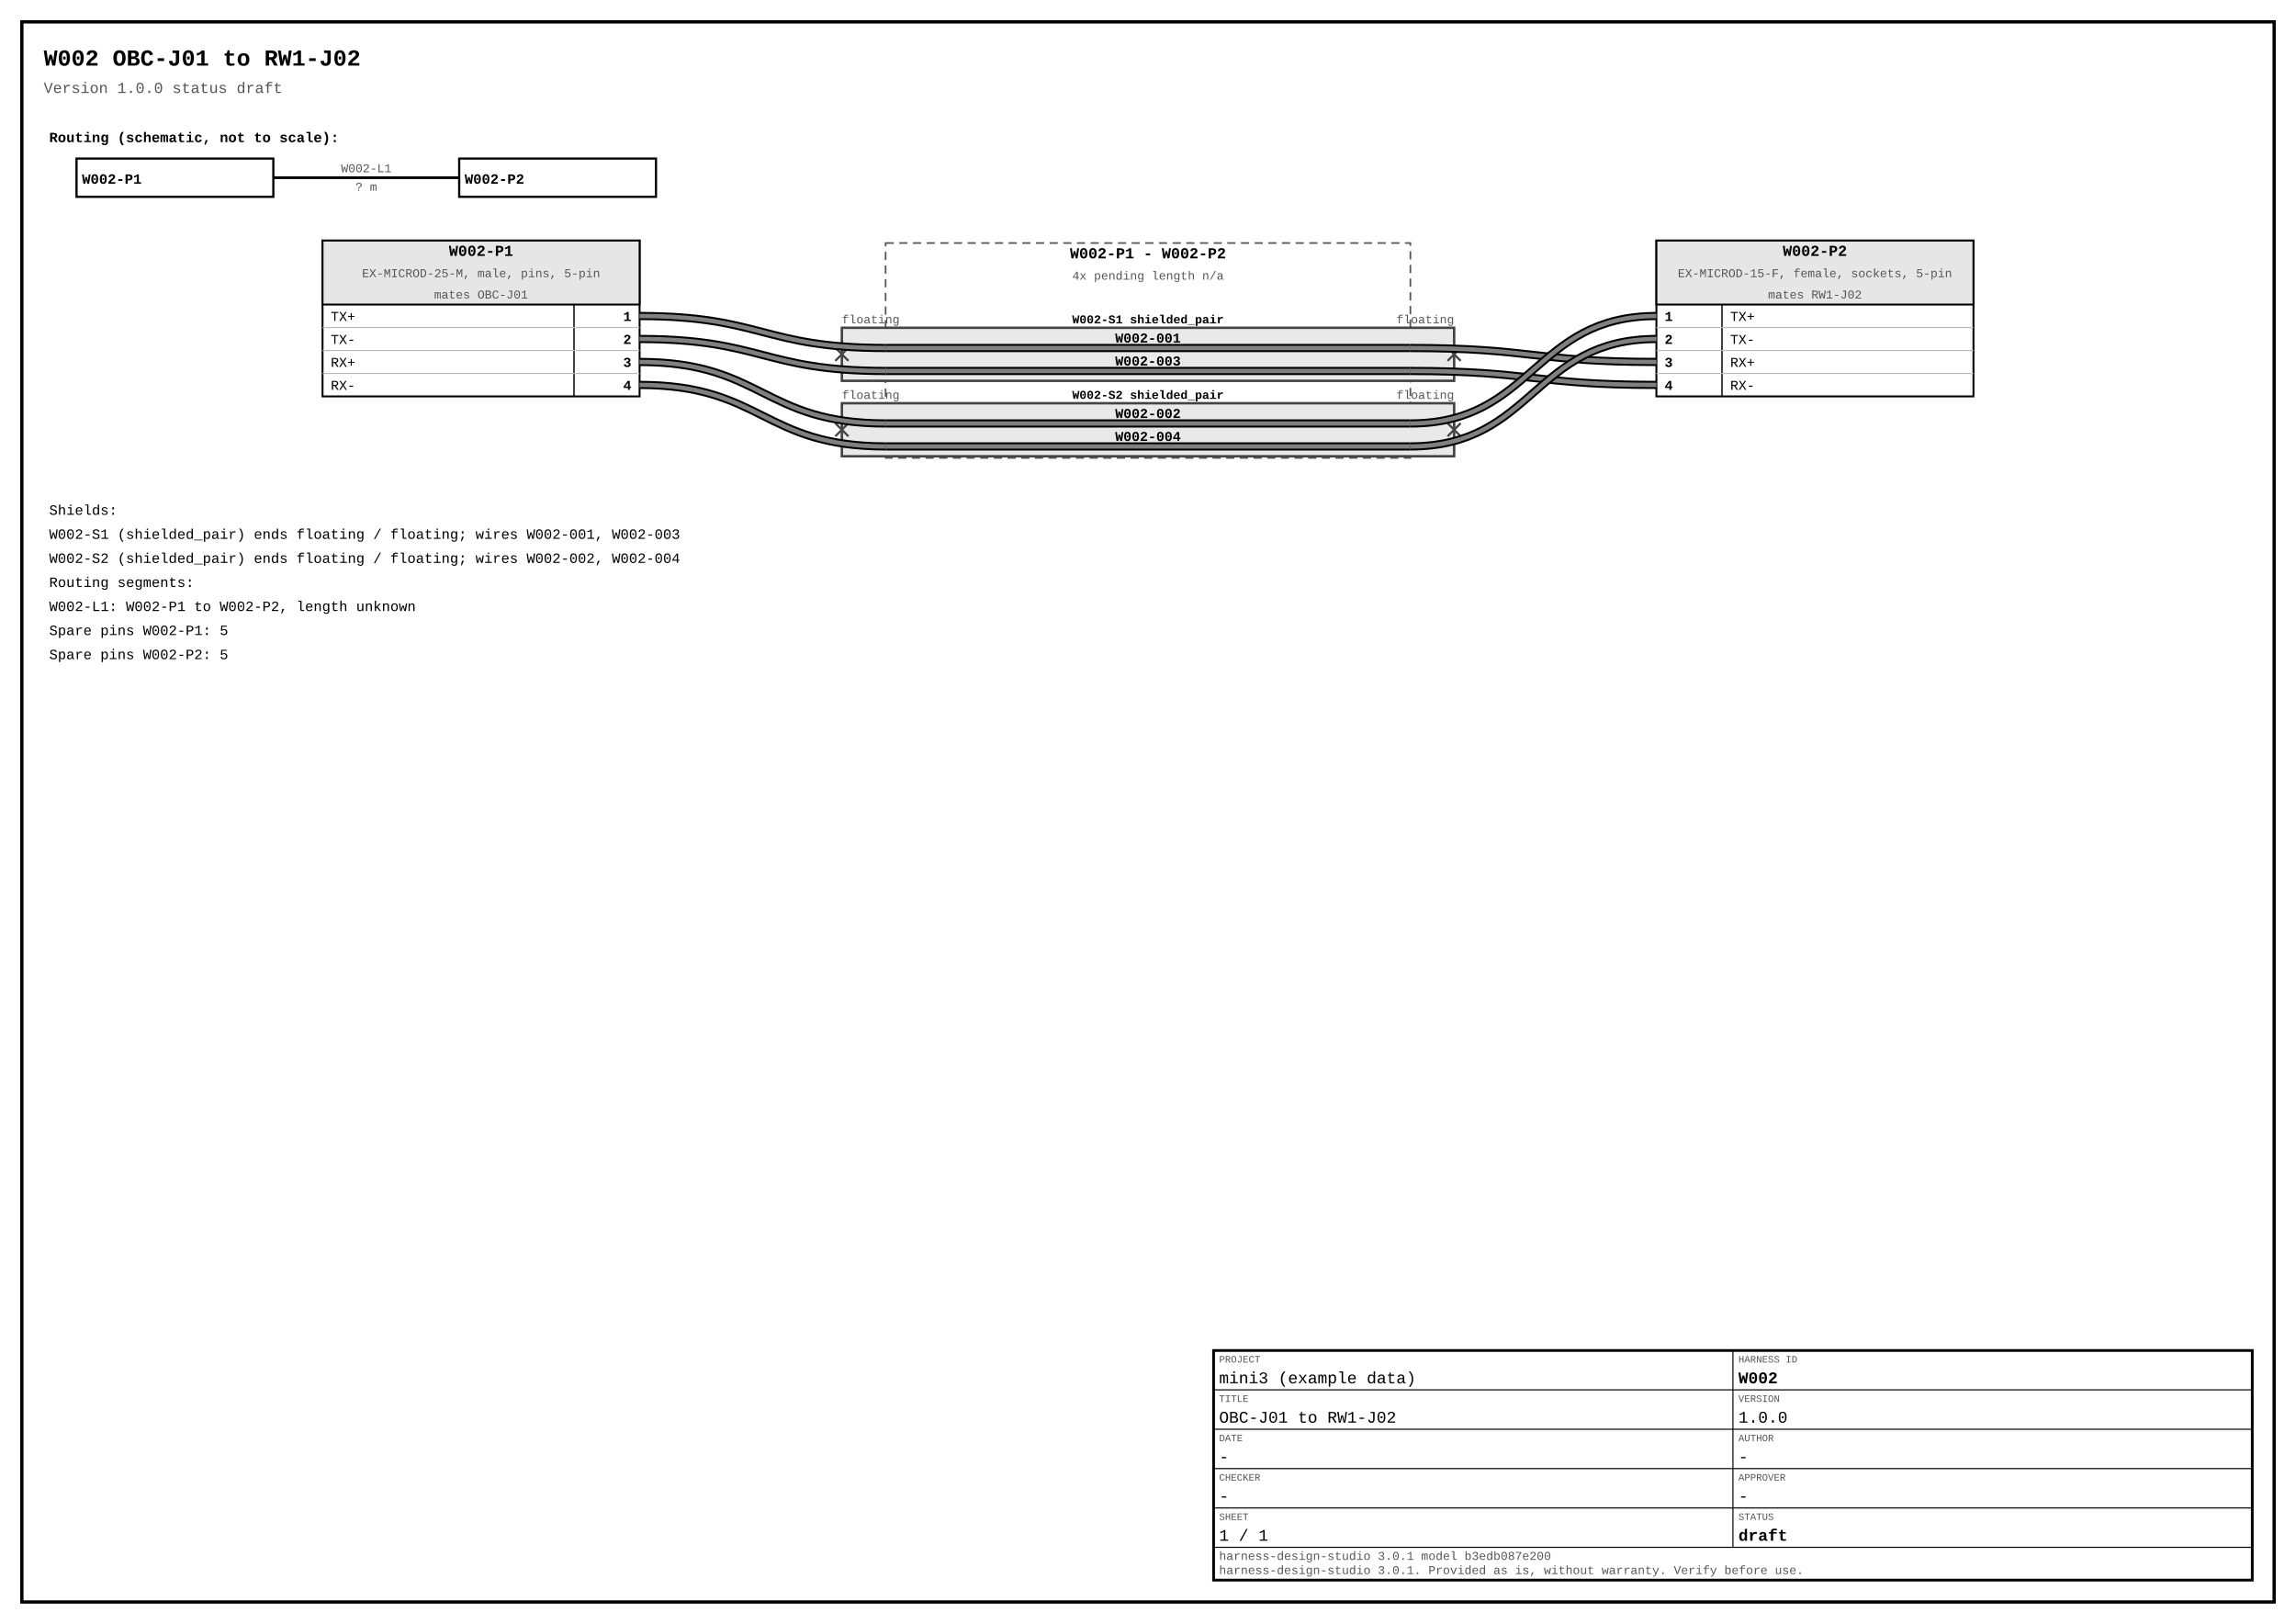
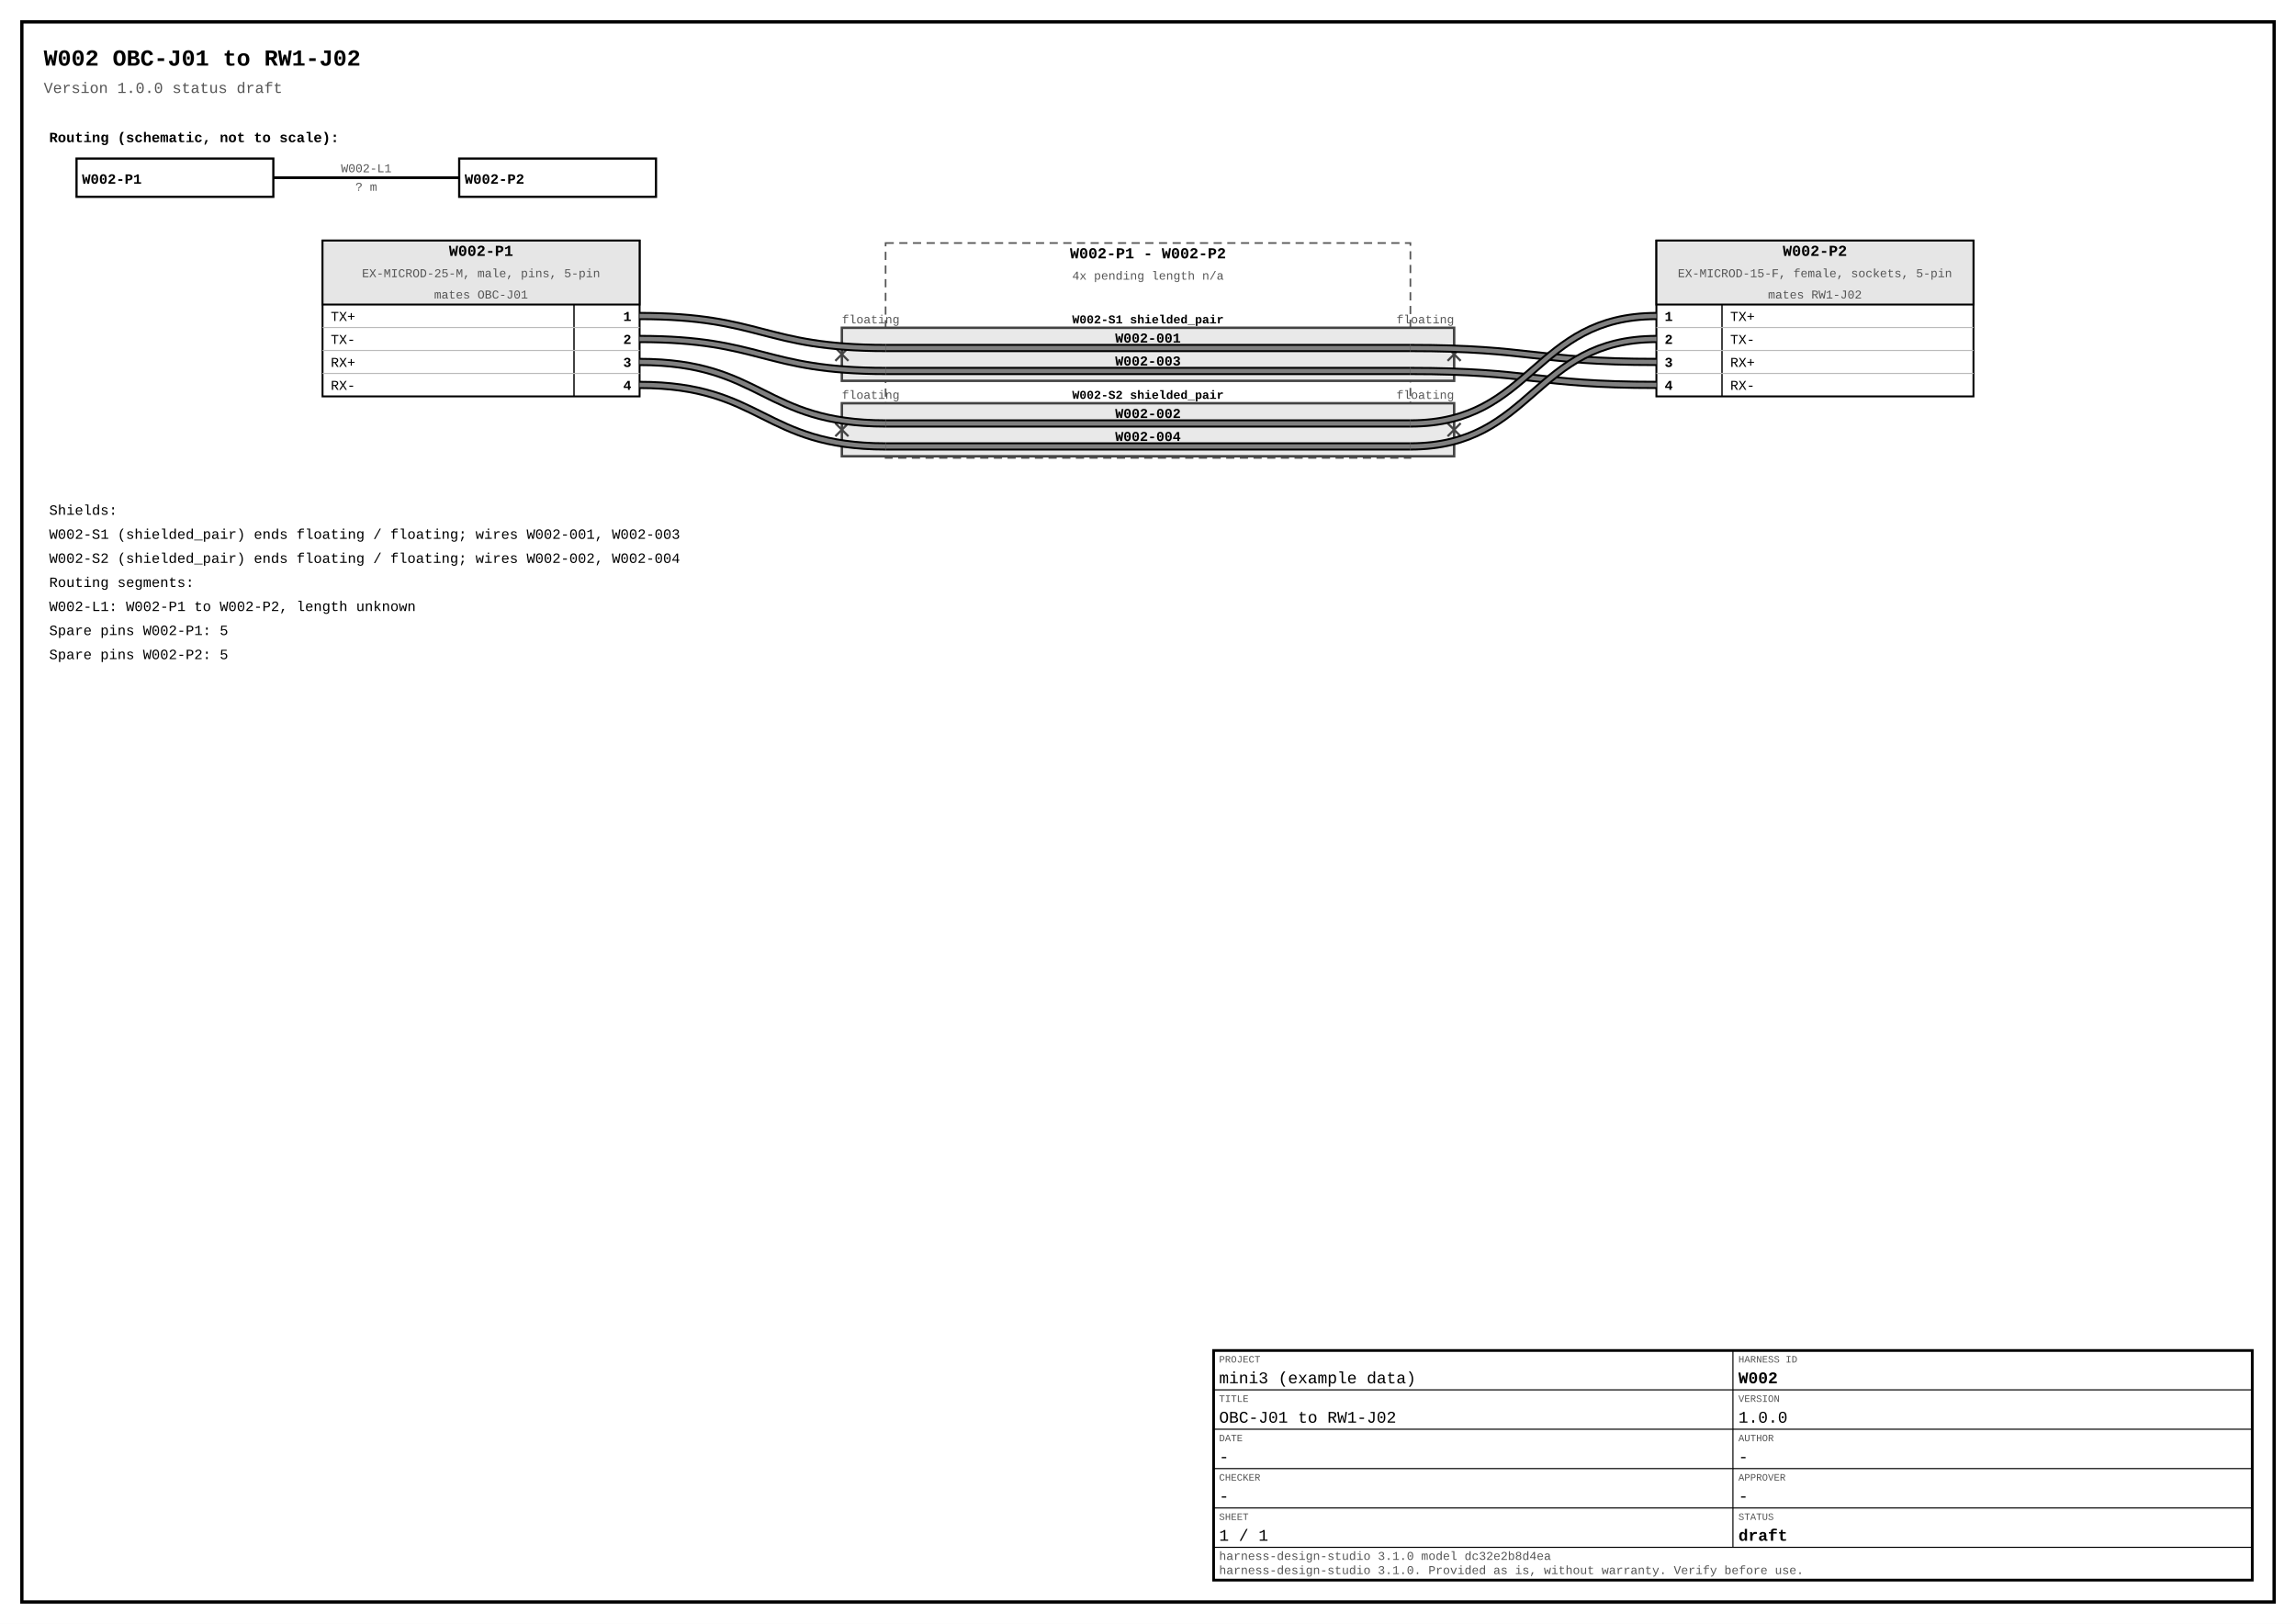
<svg xmlns="http://www.w3.org/2000/svg" width="420mm" height="297mm" viewBox="0 0 420 297" font-family="Courier New, Courier, monospace">
  <rect x="0" y="0" width="420" height="297" fill="#ffffff" />
  <rect x="4" y="4" width="412" height="289" fill="none" stroke="#000000" stroke-width="0.6" />
  <text x="8" y="12" font-size="4.2" font-weight="bold" text-anchor="start" fill="#000000">W002  OBC-J01 to RW1-J02</text>
  <text x="8" y="17" font-size="2.8" text-anchor="start" fill="#555555">Version 1.0.0  status draft</text>
  <text x="9" y="26" font-size="2.6" font-weight="bold" text-anchor="start" fill="#000000">Routing (schematic, not to scale):</text>
  <line x1="50" y1="32.5" x2="84" y2="32.5" stroke="#000000" stroke-width="0.5" />
  <text x="67" y="31.5" font-size="2.2" text-anchor="middle" fill="#555555">W002-L1</text>
  <text x="67" y="34.9" font-size="2.2" text-anchor="middle" fill="#555555">? m</text>
  <rect x="14" y="29" width="36" height="7" fill="#ffffff" stroke="#000000" stroke-width="0.4" />
  <text x="15" y="33.6" font-size="2.6" font-weight="bold" text-anchor="start" fill="#000000">W002-P1</text>
  <rect x="84" y="29" width="36" height="7" fill="#ffffff" stroke="#000000" stroke-width="0.4" />
  <text x="85" y="33.6" font-size="2.6" font-weight="bold" text-anchor="start" fill="#000000">W002-P2</text>
  <rect x="59" y="44" width="58" height="28.5" fill="#ffffff" stroke="#000000" stroke-width="0.35" />
  <rect x="59" y="44" width="58" height="11.7" fill="#e6e6e6" stroke="#000000" stroke-width="0.35" />
  <text x="88" y="46.8" font-size="2.8" font-weight="bold" text-anchor="middle" fill="#000000">W002-P1</text>
  <text x="88" y="50.7" font-size="2.2" text-anchor="middle" fill="#555555">EX-MICROD-25-M, male, pins, 5-pin</text>
  <text x="88" y="54.6" font-size="2.2" text-anchor="middle" fill="#555555">mates OBC-J01</text>
  <line x1="105" y1="55.7" x2="105" y2="72.5" stroke="#000000" stroke-width="0.25" />
  <line x1="59" y1="59.9" x2="117" y2="59.9" stroke="#bbbbbb" stroke-width="0.2" />
  <text x="60.5" y="58.7" font-size="2.5" text-anchor="start" fill="#000000" data-ref="sig/W002-P1/1">TX+</text>
  <text x="115.5" y="58.7" font-size="2.5" font-weight="bold" text-anchor="end" fill="#000000" data-ref="pin/W002-P1/1">1</text>
  <line x1="59" y1="64.1" x2="117" y2="64.1" stroke="#bbbbbb" stroke-width="0.2" />
  <text x="60.5" y="62.9" font-size="2.5" text-anchor="start" fill="#000000" data-ref="sig/W002-P1/2">TX-</text>
  <text x="115.5" y="62.9" font-size="2.5" font-weight="bold" text-anchor="end" fill="#000000" data-ref="pin/W002-P1/2">2</text>
  <line x1="59" y1="68.3" x2="117" y2="68.3" stroke="#bbbbbb" stroke-width="0.2" />
  <text x="60.5" y="67.1" font-size="2.5" text-anchor="start" fill="#000000" data-ref="sig/W002-P1/3">RX+</text>
  <text x="115.5" y="67.1" font-size="2.5" font-weight="bold" text-anchor="end" fill="#000000" data-ref="pin/W002-P1/3">3</text>
  <text x="60.5" y="71.3" font-size="2.5" text-anchor="start" fill="#000000" data-ref="sig/W002-P1/4">RX-</text>
  <text x="115.5" y="71.3" font-size="2.5" font-weight="bold" text-anchor="end" fill="#000000" data-ref="pin/W002-P1/4">4</text>
  <rect x="303" y="44" width="58" height="28.5" fill="#ffffff" stroke="#000000" stroke-width="0.35" />
  <rect x="303" y="44" width="58" height="11.7" fill="#e6e6e6" stroke="#000000" stroke-width="0.35" />
  <text x="332" y="46.8" font-size="2.8" font-weight="bold" text-anchor="middle" fill="#000000">W002-P2</text>
  <text x="332" y="50.7" font-size="2.2" text-anchor="middle" fill="#555555">EX-MICROD-15-F, female, sockets, 5-pin</text>
  <text x="332" y="54.6" font-size="2.2" text-anchor="middle" fill="#555555">mates RW1-J02</text>
  <line x1="315" y1="55.7" x2="315" y2="72.5" stroke="#000000" stroke-width="0.25" />
  <line x1="303" y1="59.9" x2="361" y2="59.9" stroke="#bbbbbb" stroke-width="0.2" />
  <text x="304.5" y="58.7" font-size="2.5" font-weight="bold" text-anchor="start" fill="#000000" data-ref="pin/W002-P2/1">1</text>
  <text x="316.5" y="58.7" font-size="2.5" text-anchor="start" fill="#000000" data-ref="sig/W002-P2/1">TX+</text>
  <line x1="303" y1="64.1" x2="361" y2="64.1" stroke="#bbbbbb" stroke-width="0.2" />
  <text x="304.5" y="62.9" font-size="2.5" font-weight="bold" text-anchor="start" fill="#000000" data-ref="pin/W002-P2/2">2</text>
  <text x="316.5" y="62.9" font-size="2.5" text-anchor="start" fill="#000000" data-ref="sig/W002-P2/2">TX-</text>
  <line x1="303" y1="68.3" x2="361" y2="68.3" stroke="#bbbbbb" stroke-width="0.2" />
  <text x="304.5" y="67.1" font-size="2.5" font-weight="bold" text-anchor="start" fill="#000000" data-ref="pin/W002-P2/3">3</text>
  <text x="316.5" y="67.1" font-size="2.5" text-anchor="start" fill="#000000" data-ref="sig/W002-P2/3">RX+</text>
  <text x="304.5" y="71.3" font-size="2.5" font-weight="bold" text-anchor="start" fill="#000000" data-ref="pin/W002-P2/4">4</text>
  <text x="316.5" y="71.3" font-size="2.5" text-anchor="start" fill="#000000" data-ref="sig/W002-P2/4">RX-</text>
  <rect x="162" y="44.45" width="96" height="39.3" fill="none" stroke="#555555" stroke-width="0.3" stroke-dasharray="1.5 1" />
  <text x="210" y="47.25" font-size="2.8" font-weight="bold" text-anchor="middle" fill="#000000">W002-P1 - W002-P2</text>
  <text x="210" y="51.15" font-size="2.2" text-anchor="middle" fill="#555555">4x  pending  length n/a</text>
  <rect x="154" y="59.95" width="112" height="9.7" fill="#e9e9e9" stroke="#444444" stroke-width="0.45" />
  <text x="210" y="59.15" font-size="2.2" font-weight="bold" text-anchor="middle" fill="#000000">W002-S1  shielded_pair</text>
  <text x="154" y="59.15" font-size="2.2" text-anchor="start" fill="#555555">floating</text>
  <text x="266" y="59.15" font-size="2.2" text-anchor="end" fill="#555555">floating</text>
  <line x1="152.8" y1="63.6" x2="155.2" y2="66" stroke="#444444" stroke-width="0.4" />
  <line x1="152.8" y1="66" x2="155.2" y2="63.6" stroke="#444444" stroke-width="0.4" />
  <line x1="264.8" y1="63.6" x2="267.2" y2="66" stroke="#444444" stroke-width="0.4" />
  <line x1="264.8" y1="66" x2="267.2" y2="63.6" stroke="#444444" stroke-width="0.4" />
  <rect x="154" y="73.75" width="112" height="9.7" fill="#e9e9e9" stroke="#444444" stroke-width="0.45" />
  <text x="210" y="72.95" font-size="2.2" font-weight="bold" text-anchor="middle" fill="#000000">W002-S2  shielded_pair</text>
  <text x="154" y="72.95" font-size="2.2" text-anchor="start" fill="#555555">floating</text>
  <text x="266" y="72.95" font-size="2.2" text-anchor="end" fill="#555555">floating</text>
  <line x1="152.8" y1="77.4" x2="155.2" y2="79.8" stroke="#444444" stroke-width="0.4" />
  <line x1="152.8" y1="79.8" x2="155.2" y2="77.4" stroke="#444444" stroke-width="0.4" />
  <line x1="264.8" y1="77.4" x2="267.2" y2="79.8" stroke="#444444" stroke-width="0.4" />
  <line x1="264.8" y1="79.8" x2="267.2" y2="77.4" stroke="#444444" stroke-width="0.4" />
  <path d="M 117 57.8 C 139.5 57.8 139.5 63.65 162 63.65" fill="none" stroke="#000000" stroke-width="1.5" />
  <line x1="162" y1="63.65" x2="258" y2="63.65" stroke="#000000" stroke-width="1.5" />
  <path d="M 258 63.65 C 280.5 63.65 280.5 66.2 303 66.2" fill="none" stroke="#000000" stroke-width="1.5" />
  <path d="M 117 57.8 C 139.5 57.8 139.5 63.65 162 63.65" fill="none" stroke="#808080" stroke-width="0.8" />
  <line x1="162" y1="63.65" x2="258" y2="63.65" stroke="#808080" stroke-width="0.8" />
  <path d="M 258 63.65 C 280.5 63.65 280.5 66.2 303 66.2" fill="none" stroke="#808080" stroke-width="0.8" />
  <text x="210" y="62.65" font-size="2.5" font-weight="bold" text-anchor="middle" fill="#000000">W002-001</text>
  <path d="M 117 62 C 139.5 62 139.5 67.85 162 67.85" fill="none" stroke="#000000" stroke-width="1.5" />
  <line x1="162" y1="67.85" x2="258" y2="67.85" stroke="#000000" stroke-width="1.5" />
  <path d="M 258 67.85 C 280.5 67.85 280.5 70.4 303 70.4" fill="none" stroke="#000000" stroke-width="1.5" />
  <path d="M 117 62 C 139.5 62 139.5 67.85 162 67.85" fill="none" stroke="#808080" stroke-width="0.8" />
  <line x1="162" y1="67.85" x2="258" y2="67.85" stroke="#808080" stroke-width="0.8" />
  <path d="M 258 67.85 C 280.5 67.85 280.5 70.4 303 70.4" fill="none" stroke="#808080" stroke-width="0.8" />
  <text x="210" y="66.85" font-size="2.5" font-weight="bold" text-anchor="middle" fill="#000000">W002-003</text>
  <path d="M 117 66.2 C 139.5 66.2 139.5 77.45 162 77.45" fill="none" stroke="#000000" stroke-width="1.5" />
  <line x1="162" y1="77.45" x2="258" y2="77.45" stroke="#000000" stroke-width="1.5" />
  <path d="M 258 77.45 C 280.5 77.45 280.5 57.8 303 57.8" fill="none" stroke="#000000" stroke-width="1.5" />
  <path d="M 117 66.2 C 139.5 66.2 139.5 77.45 162 77.45" fill="none" stroke="#808080" stroke-width="0.8" />
  <line x1="162" y1="77.45" x2="258" y2="77.45" stroke="#808080" stroke-width="0.8" />
  <path d="M 258 77.45 C 280.5 77.45 280.5 57.8 303 57.8" fill="none" stroke="#808080" stroke-width="0.8" />
  <text x="210" y="76.45" font-size="2.5" font-weight="bold" text-anchor="middle" fill="#000000">W002-002</text>
  <path d="M 117 70.4 C 139.5 70.4 139.5 81.65 162 81.65" fill="none" stroke="#000000" stroke-width="1.5" />
  <line x1="162" y1="81.65" x2="258" y2="81.65" stroke="#000000" stroke-width="1.5" />
  <path d="M 258 81.65 C 280.5 81.65 280.5 62 303 62" fill="none" stroke="#000000" stroke-width="1.5" />
  <path d="M 117 70.4 C 139.5 70.4 139.5 81.65 162 81.65" fill="none" stroke="#808080" stroke-width="0.8" />
  <line x1="162" y1="81.65" x2="258" y2="81.65" stroke="#808080" stroke-width="0.8" />
  <path d="M 258 81.65 C 280.5 81.65 280.5 62 303 62" fill="none" stroke="#808080" stroke-width="0.8" />
  <text x="210" y="80.65" font-size="2.5" font-weight="bold" text-anchor="middle" fill="#000000">W002-004</text>
  <text x="9" y="94.15" font-size="2.6" text-anchor="start" fill="#000000">Shields:</text>
  <text x="9" y="98.55" font-size="2.6" text-anchor="start" fill="#000000">  W002-S1 (shielded_pair) ends floating / floating; wires W002-001, W002-003</text>
  <text x="9" y="102.95" font-size="2.6" text-anchor="start" fill="#000000">  W002-S2 (shielded_pair) ends floating / floating; wires W002-002, W002-004</text>
  <text x="9" y="107.35" font-size="2.6" text-anchor="start" fill="#000000">Routing segments:</text>
  <text x="9" y="111.75" font-size="2.6" text-anchor="start" fill="#000000">  W002-L1: W002-P1 to W002-P2, length unknown</text>
  <text x="9" y="116.15" font-size="2.6" text-anchor="start" fill="#000000">Spare pins W002-P1: 5</text>
  <text x="9" y="120.55" font-size="2.6" text-anchor="start" fill="#000000">Spare pins W002-P2: 5</text>
  <rect x="222" y="247" width="190" height="42" fill="none" stroke="#000000" stroke-width="0.5" />
  <line x1="222" y1="247" x2="317" y2="247" stroke="#000000" stroke-width="0.2" />
  <text x="223" y="249.2" font-size="1.8" text-anchor="start" fill="#555555">PROJECT</text>
  <text x="223" y="253" font-size="3" text-anchor="start" fill="#000000">mini3 (example data)</text>
  <line x1="317" y1="247" x2="412" y2="247" stroke="#000000" stroke-width="0.2" />
  <text x="318" y="249.2" font-size="1.8" text-anchor="start" fill="#555555">HARNESS ID</text>
  <text x="318" y="253" font-size="3" font-weight="bold" text-anchor="start" fill="#000000">W002</text>
  <line x1="222" y1="254.2" x2="317" y2="254.2" stroke="#000000" stroke-width="0.2" />
  <text x="223" y="256.4" font-size="1.8" text-anchor="start" fill="#555555">TITLE</text>
  <text x="223" y="260.2" font-size="3" text-anchor="start" fill="#000000">OBC-J01 to RW1-J02</text>
  <line x1="317" y1="254.2" x2="412" y2="254.2" stroke="#000000" stroke-width="0.2" />
  <text x="318" y="256.4" font-size="1.8" text-anchor="start" fill="#555555">VERSION</text>
  <text x="318" y="260.2" font-size="3" text-anchor="start" fill="#000000">1.0.0</text>
  <line x1="222" y1="261.4" x2="317" y2="261.4" stroke="#000000" stroke-width="0.2" />
  <text x="223" y="263.6" font-size="1.8" text-anchor="start" fill="#555555">DATE</text>
  <text x="223" y="267.4" font-size="3" text-anchor="start" fill="#000000">-</text>
  <line x1="317" y1="261.4" x2="412" y2="261.4" stroke="#000000" stroke-width="0.2" />
  <text x="318" y="263.6" font-size="1.8" text-anchor="start" fill="#555555">AUTHOR</text>
  <text x="318" y="267.4" font-size="3" text-anchor="start" fill="#000000">-</text>
  <line x1="222" y1="268.6" x2="317" y2="268.6" stroke="#000000" stroke-width="0.2" />
  <text x="223" y="270.8" font-size="1.8" text-anchor="start" fill="#555555">CHECKER</text>
  <text x="223" y="274.6" font-size="3" text-anchor="start" fill="#000000">-</text>
  <line x1="317" y1="268.6" x2="412" y2="268.6" stroke="#000000" stroke-width="0.2" />
  <text x="318" y="270.8" font-size="1.8" text-anchor="start" fill="#555555">APPROVER</text>
  <text x="318" y="274.6" font-size="3" text-anchor="start" fill="#000000">-</text>
  <line x1="222" y1="275.8" x2="317" y2="275.8" stroke="#000000" stroke-width="0.2" />
  <text x="223" y="278" font-size="1.8" text-anchor="start" fill="#555555">SHEET</text>
  <text x="223" y="281.8" font-size="3" text-anchor="start" fill="#000000">1 / 1</text>
  <line x1="317" y1="275.8" x2="412" y2="275.8" stroke="#000000" stroke-width="0.2" />
  <text x="318" y="278" font-size="1.8" text-anchor="start" fill="#555555">STATUS</text>
  <text x="318" y="281.8" font-size="3" font-weight="bold" text-anchor="start" fill="#000000">draft</text>
  <line x1="317" y1="247" x2="317" y2="283" stroke="#000000" stroke-width="0.2" />
  <line x1="222" y1="283" x2="412" y2="283" stroke="#000000" stroke-width="0.2" />
-   <text x="223" y="285.3" font-size="2.2" text-anchor="start" fill="#555555">harness-design-studio 3.0.1 model b3edb087e200</text>
-   <text x="223" y="287.9" font-size="2.2" text-anchor="start" fill="#555555">harness-design-studio 3.0.1. Provided as is, without warranty. Verify before use.</text>
+   <text x="223" y="285.3" font-size="2.2" text-anchor="start" fill="#555555">harness-design-studio 3.1.0 model dc32e2b8d4ea</text>
+   <text x="223" y="287.9" font-size="2.2" text-anchor="start" fill="#555555">harness-design-studio 3.1.0. Provided as is, without warranty. Verify before use.</text>
</svg>
